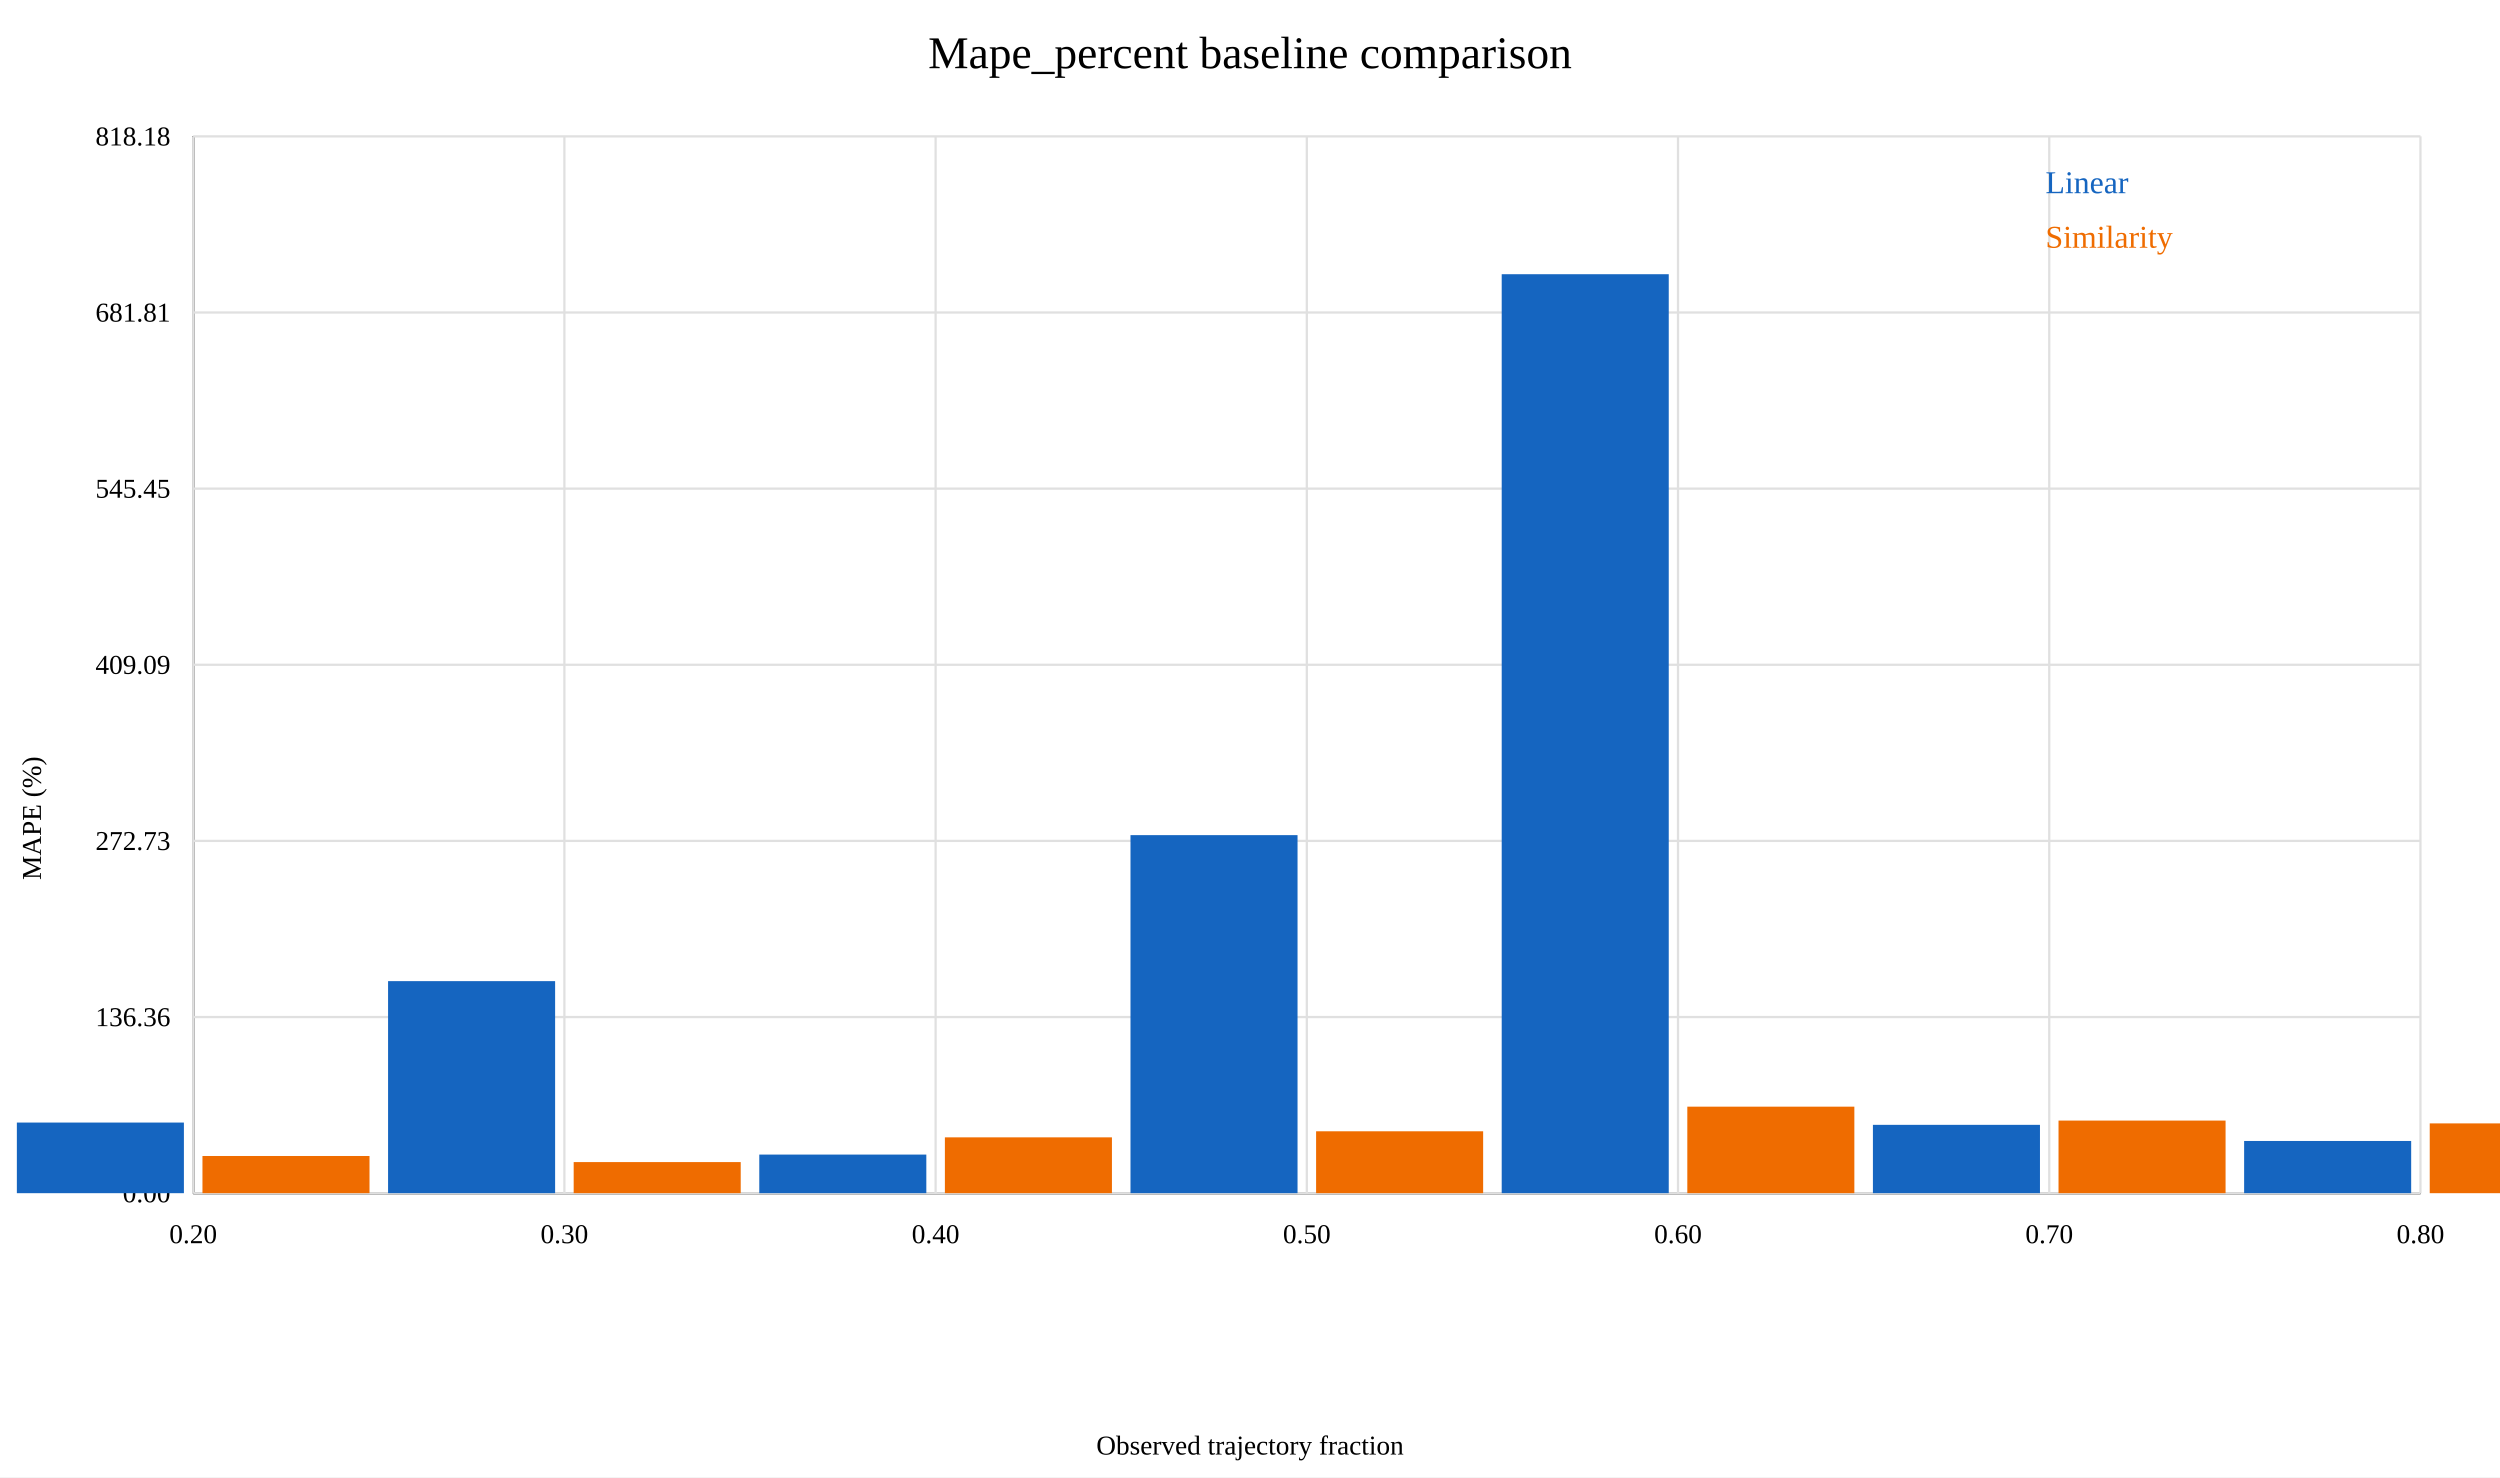
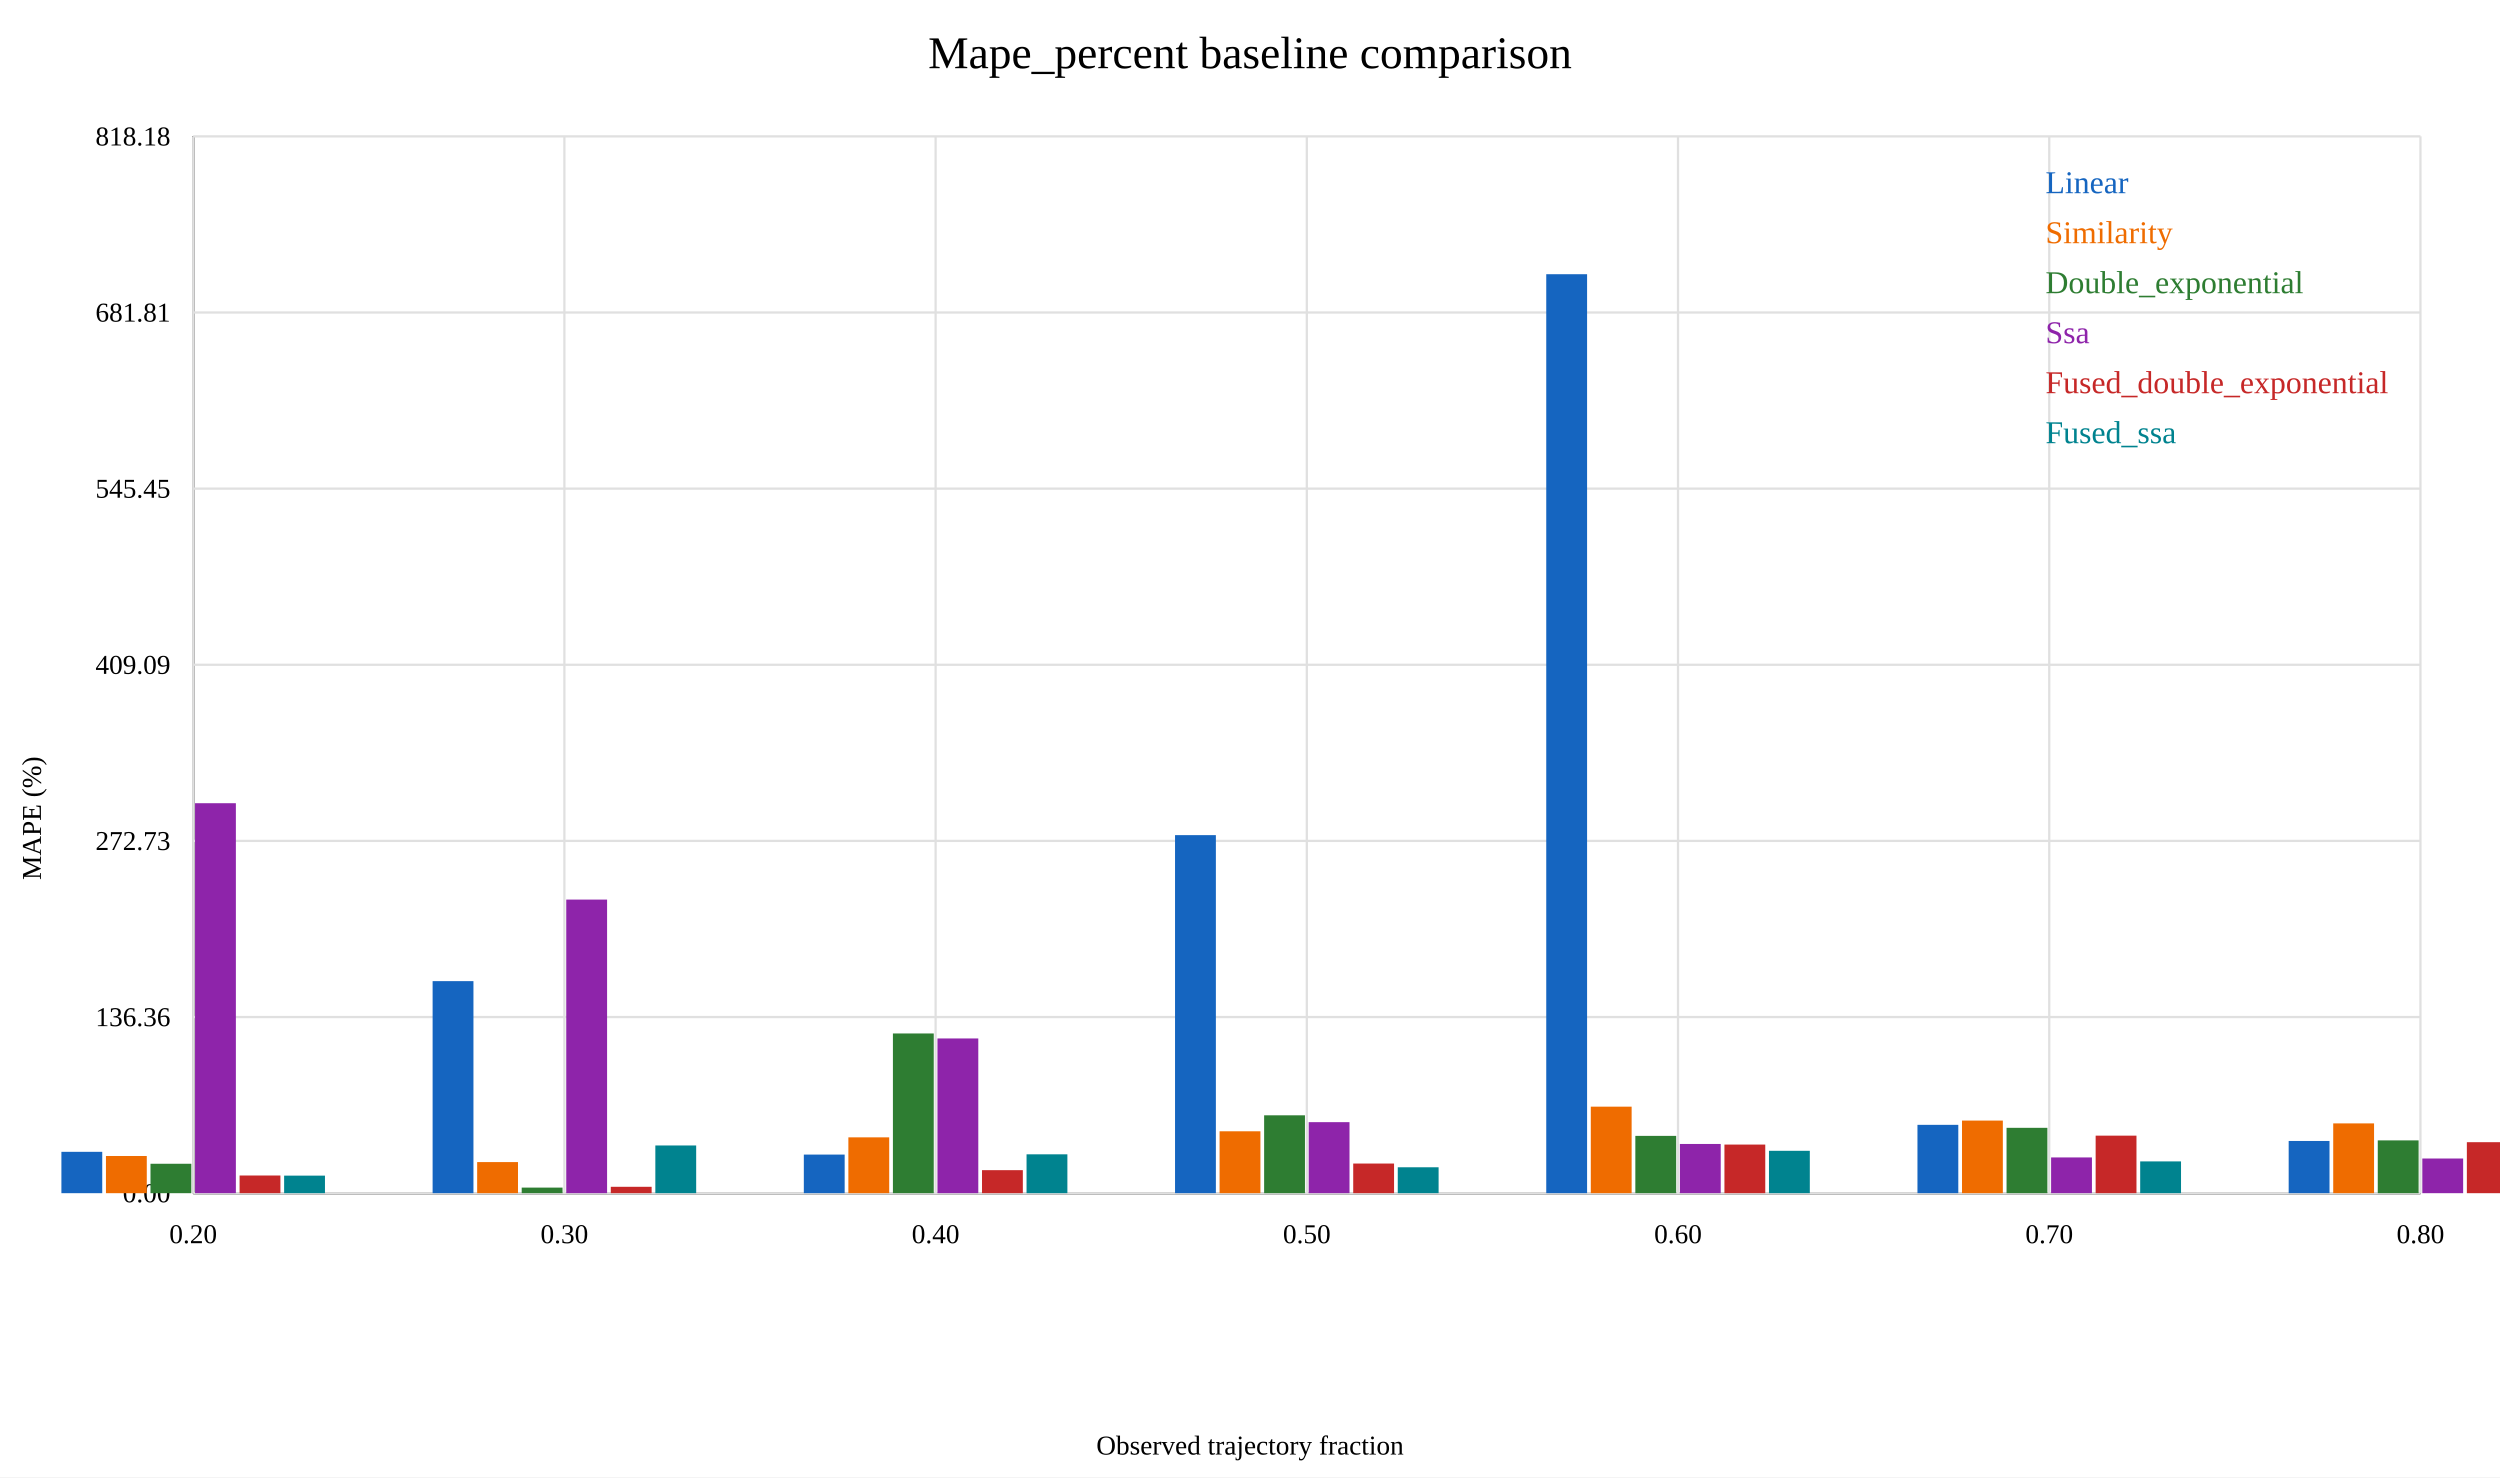
<svg xmlns="http://www.w3.org/2000/svg" width="1100" height="650">
  <rect width="100%" height="100%" fill="white" />
  <text x="550" y="30" text-anchor="middle" font-size="20">Mape_percent baseline comparison</text>
  <line x1="85" y1="525" x2="1065" y2="525" stroke="black" />
  <line x1="85" y1="60" x2="85" y2="525" stroke="black" />
  <text x="550" y="640" text-anchor="middle">Observed trajectory fraction</text>
  <text transform="translate(18 360) rotate(-90)" text-anchor="middle">MAPE (%)</text>
  <line x1="85.00" y1="60" x2="85.00" y2="525" stroke="#e0e0e0" />
  <line x1="85" y1="525.00" x2="1065" y2="525.00" stroke="#e0e0e0" />
  <text x="85.00" y="547" text-anchor="middle" font-size="12">0.20</text>
  <text x="75" y="529.00" text-anchor="end" font-size="12">0.00</text>
  <line x1="248.33" y1="60" x2="248.33" y2="525" stroke="#e0e0e0" />
  <line x1="85" y1="447.50" x2="1065" y2="447.50" stroke="#e0e0e0" />
  <text x="248.33" y="547" text-anchor="middle" font-size="12">0.30</text>
  <text x="75" y="451.50" text-anchor="end" font-size="12">136.36</text>
  <line x1="411.67" y1="60" x2="411.67" y2="525" stroke="#e0e0e0" />
  <line x1="85" y1="370.00" x2="1065" y2="370.00" stroke="#e0e0e0" />
  <text x="411.67" y="547" text-anchor="middle" font-size="12">0.40</text>
  <text x="75" y="374.00" text-anchor="end" font-size="12">272.73</text>
  <line x1="575.00" y1="60" x2="575.00" y2="525" stroke="#e0e0e0" />
  <line x1="85" y1="292.50" x2="1065" y2="292.50" stroke="#e0e0e0" />
  <text x="575.00" y="547" text-anchor="middle" font-size="12">0.50</text>
  <text x="75" y="296.50" text-anchor="end" font-size="12">409.09</text>
  <line x1="738.33" y1="60" x2="738.33" y2="525" stroke="#e0e0e0" />
  <line x1="85" y1="215.00" x2="1065" y2="215.00" stroke="#e0e0e0" />
  <text x="738.33" y="547" text-anchor="middle" font-size="12">0.60</text>
  <text x="75" y="219.00" text-anchor="end" font-size="12">545.45</text>
  <line x1="901.67" y1="60" x2="901.67" y2="525" stroke="#e0e0e0" />
  <line x1="85" y1="137.50" x2="1065" y2="137.50" stroke="#e0e0e0" />
  <text x="901.67" y="547" text-anchor="middle" font-size="12">0.70</text>
  <text x="75" y="141.50" text-anchor="end" font-size="12">681.81</text>
  <line x1="1065.00" y1="60" x2="1065.00" y2="525" stroke="#e0e0e0" />
  <line x1="85" y1="60.00" x2="1065" y2="60.00" stroke="#e0e0e0" />
  <text x="1065.00" y="547" text-anchor="middle" font-size="12">0.80</text>
  <text x="75" y="64.00" text-anchor="end" font-size="12">818.18</text>
-   <rect x="7.417" y="493.926" width="73.5" height="31.074" fill="#1565c0" />
-   <rect x="89.083" y="508.639" width="73.5" height="16.361" fill="#ef6c00" />
-   <rect x="170.75" y="431.699" width="73.5" height="93.301" fill="#1565c0" />
-   <rect x="252.417" y="511.318" width="73.5" height="13.682" fill="#ef6c00" />
-   <rect x="334.083" y="508.015" width="73.5" height="16.985" fill="#1565c0" />
-   <rect x="415.75" y="500.434" width="73.5" height="24.566" fill="#ef6c00" />
-   <rect x="497.417" y="367.459" width="73.5" height="157.541" fill="#1565c0" />
-   <rect x="579.083" y="497.765" width="73.5" height="27.235" fill="#ef6c00" />
-   <rect x="660.75" y="120.652" width="73.5" height="404.348" fill="#1565c0" />
-   <rect x="742.417" y="486.933" width="73.5" height="38.067" fill="#ef6c00" />
-   <rect x="824.083" y="494.932" width="73.5" height="30.068" fill="#1565c0" />
-   <rect x="905.75" y="493.054" width="73.5" height="31.946" fill="#ef6c00" />
-   <rect x="987.417" y="502.026" width="73.5" height="22.974" fill="#1565c0" />
-   <rect x="1069.083" y="494.293" width="73.5" height="30.707" fill="#ef6c00" />
+   <rect x="27.017" y="506.805" width="17.967" height="18.195" fill="#1565c0" />
+   <rect x="46.617" y="508.639" width="17.967" height="16.361" fill="#ef6c00" />
+   <rect x="66.217" y="512.055" width="17.967" height="12.945" fill="#2e7d32" />
+   <rect x="85.817" y="353.413" width="17.967" height="171.587" fill="#8e24aa" />
+   <rect x="105.417" y="517.222" width="17.967" height="7.778" fill="#c62828" />
+   <rect x="125.017" y="517.279" width="17.967" height="7.721" fill="#00838f" />
+   <rect x="190.35" y="431.699" width="17.967" height="93.301" fill="#1565c0" />
+   <rect x="209.95" y="511.318" width="17.967" height="13.682" fill="#ef6c00" />
+   <rect x="229.55" y="522.544" width="17.967" height="2.456" fill="#2e7d32" />
+   <rect x="249.15" y="395.818" width="17.967" height="129.182" fill="#8e24aa" />
+   <rect x="268.75" y="522.193" width="17.967" height="2.807" fill="#c62828" />
+   <rect x="288.35" y="504.008" width="17.967" height="20.992" fill="#00838f" />
+   <rect x="353.683" y="508.015" width="17.967" height="16.985" fill="#1565c0" />
+   <rect x="373.283" y="500.434" width="17.967" height="24.566" fill="#ef6c00" />
+   <rect x="392.883" y="454.724" width="17.967" height="70.276" fill="#2e7d32" />
+   <rect x="412.483" y="456.919" width="17.967" height="68.081" fill="#8e24aa" />
+   <rect x="432.083" y="514.871" width="17.967" height="10.129" fill="#c62828" />
+   <rect x="451.683" y="507.901" width="17.967" height="17.099" fill="#00838f" />
+   <rect x="517.017" y="367.459" width="17.967" height="157.541" fill="#1565c0" />
+   <rect x="536.617" y="497.765" width="17.967" height="27.235" fill="#ef6c00" />
+   <rect x="556.217" y="490.736" width="17.967" height="34.264" fill="#2e7d32" />
+   <rect x="575.817" y="493.747" width="17.967" height="31.253" fill="#8e24aa" />
+   <rect x="595.417" y="511.957" width="17.967" height="13.043" fill="#c62828" />
+   <rect x="615.017" y="513.6" width="17.967" height="11.4" fill="#00838f" />
+   <rect x="680.35" y="120.652" width="17.967" height="404.348" fill="#1565c0" />
+   <rect x="699.95" y="486.933" width="17.967" height="38.067" fill="#ef6c00" />
+   <rect x="719.55" y="499.786" width="17.967" height="25.214" fill="#2e7d32" />
+   <rect x="739.15" y="503.344" width="17.967" height="21.656" fill="#8e24aa" />
+   <rect x="758.75" y="503.611" width="17.967" height="21.389" fill="#c62828" />
+   <rect x="778.35" y="506.355" width="17.967" height="18.645" fill="#00838f" />
+   <rect x="843.683" y="494.932" width="17.967" height="30.068" fill="#1565c0" />
+   <rect x="863.283" y="493.054" width="17.967" height="31.946" fill="#ef6c00" />
+   <rect x="882.883" y="496.243" width="17.967" height="28.757" fill="#2e7d32" />
+   <rect x="902.483" y="509.273" width="17.967" height="15.727" fill="#8e24aa" />
+   <rect x="922.083" y="499.686" width="17.967" height="25.314" fill="#c62828" />
+   <rect x="941.683" y="511.017" width="17.967" height="13.983" fill="#00838f" />
+   <rect x="1007.017" y="502.026" width="17.967" height="22.974" fill="#1565c0" />
+   <rect x="1026.617" y="494.293" width="17.967" height="30.707" fill="#ef6c00" />
+   <rect x="1046.217" y="501.768" width="17.967" height="23.232" fill="#2e7d32" />
+   <rect x="1065.817" y="509.745" width="17.967" height="15.255" fill="#8e24aa" />
+   <rect x="1085.417" y="502.565" width="17.967" height="22.435" fill="#c62828" />
+   <rect x="1105.017" y="510.15" width="17.967" height="14.85" fill="#00838f" />
  <text x="900" y="85" fill="#1565c0" font-size="14">Linear</text>
-   <text x="900" y="109" fill="#ef6c00" font-size="14">Similarity</text>
+   <text x="900" y="107" fill="#ef6c00" font-size="14">Similarity</text>
+   <text x="900" y="129" fill="#2e7d32" font-size="14">Double_exponential</text>
+   <text x="900" y="151" fill="#8e24aa" font-size="14">Ssa</text>
+   <text x="900" y="173" fill="#c62828" font-size="14">Fused_double_exponential</text>
+   <text x="900" y="195" fill="#00838f" font-size="14">Fused_ssa</text>
</svg>
